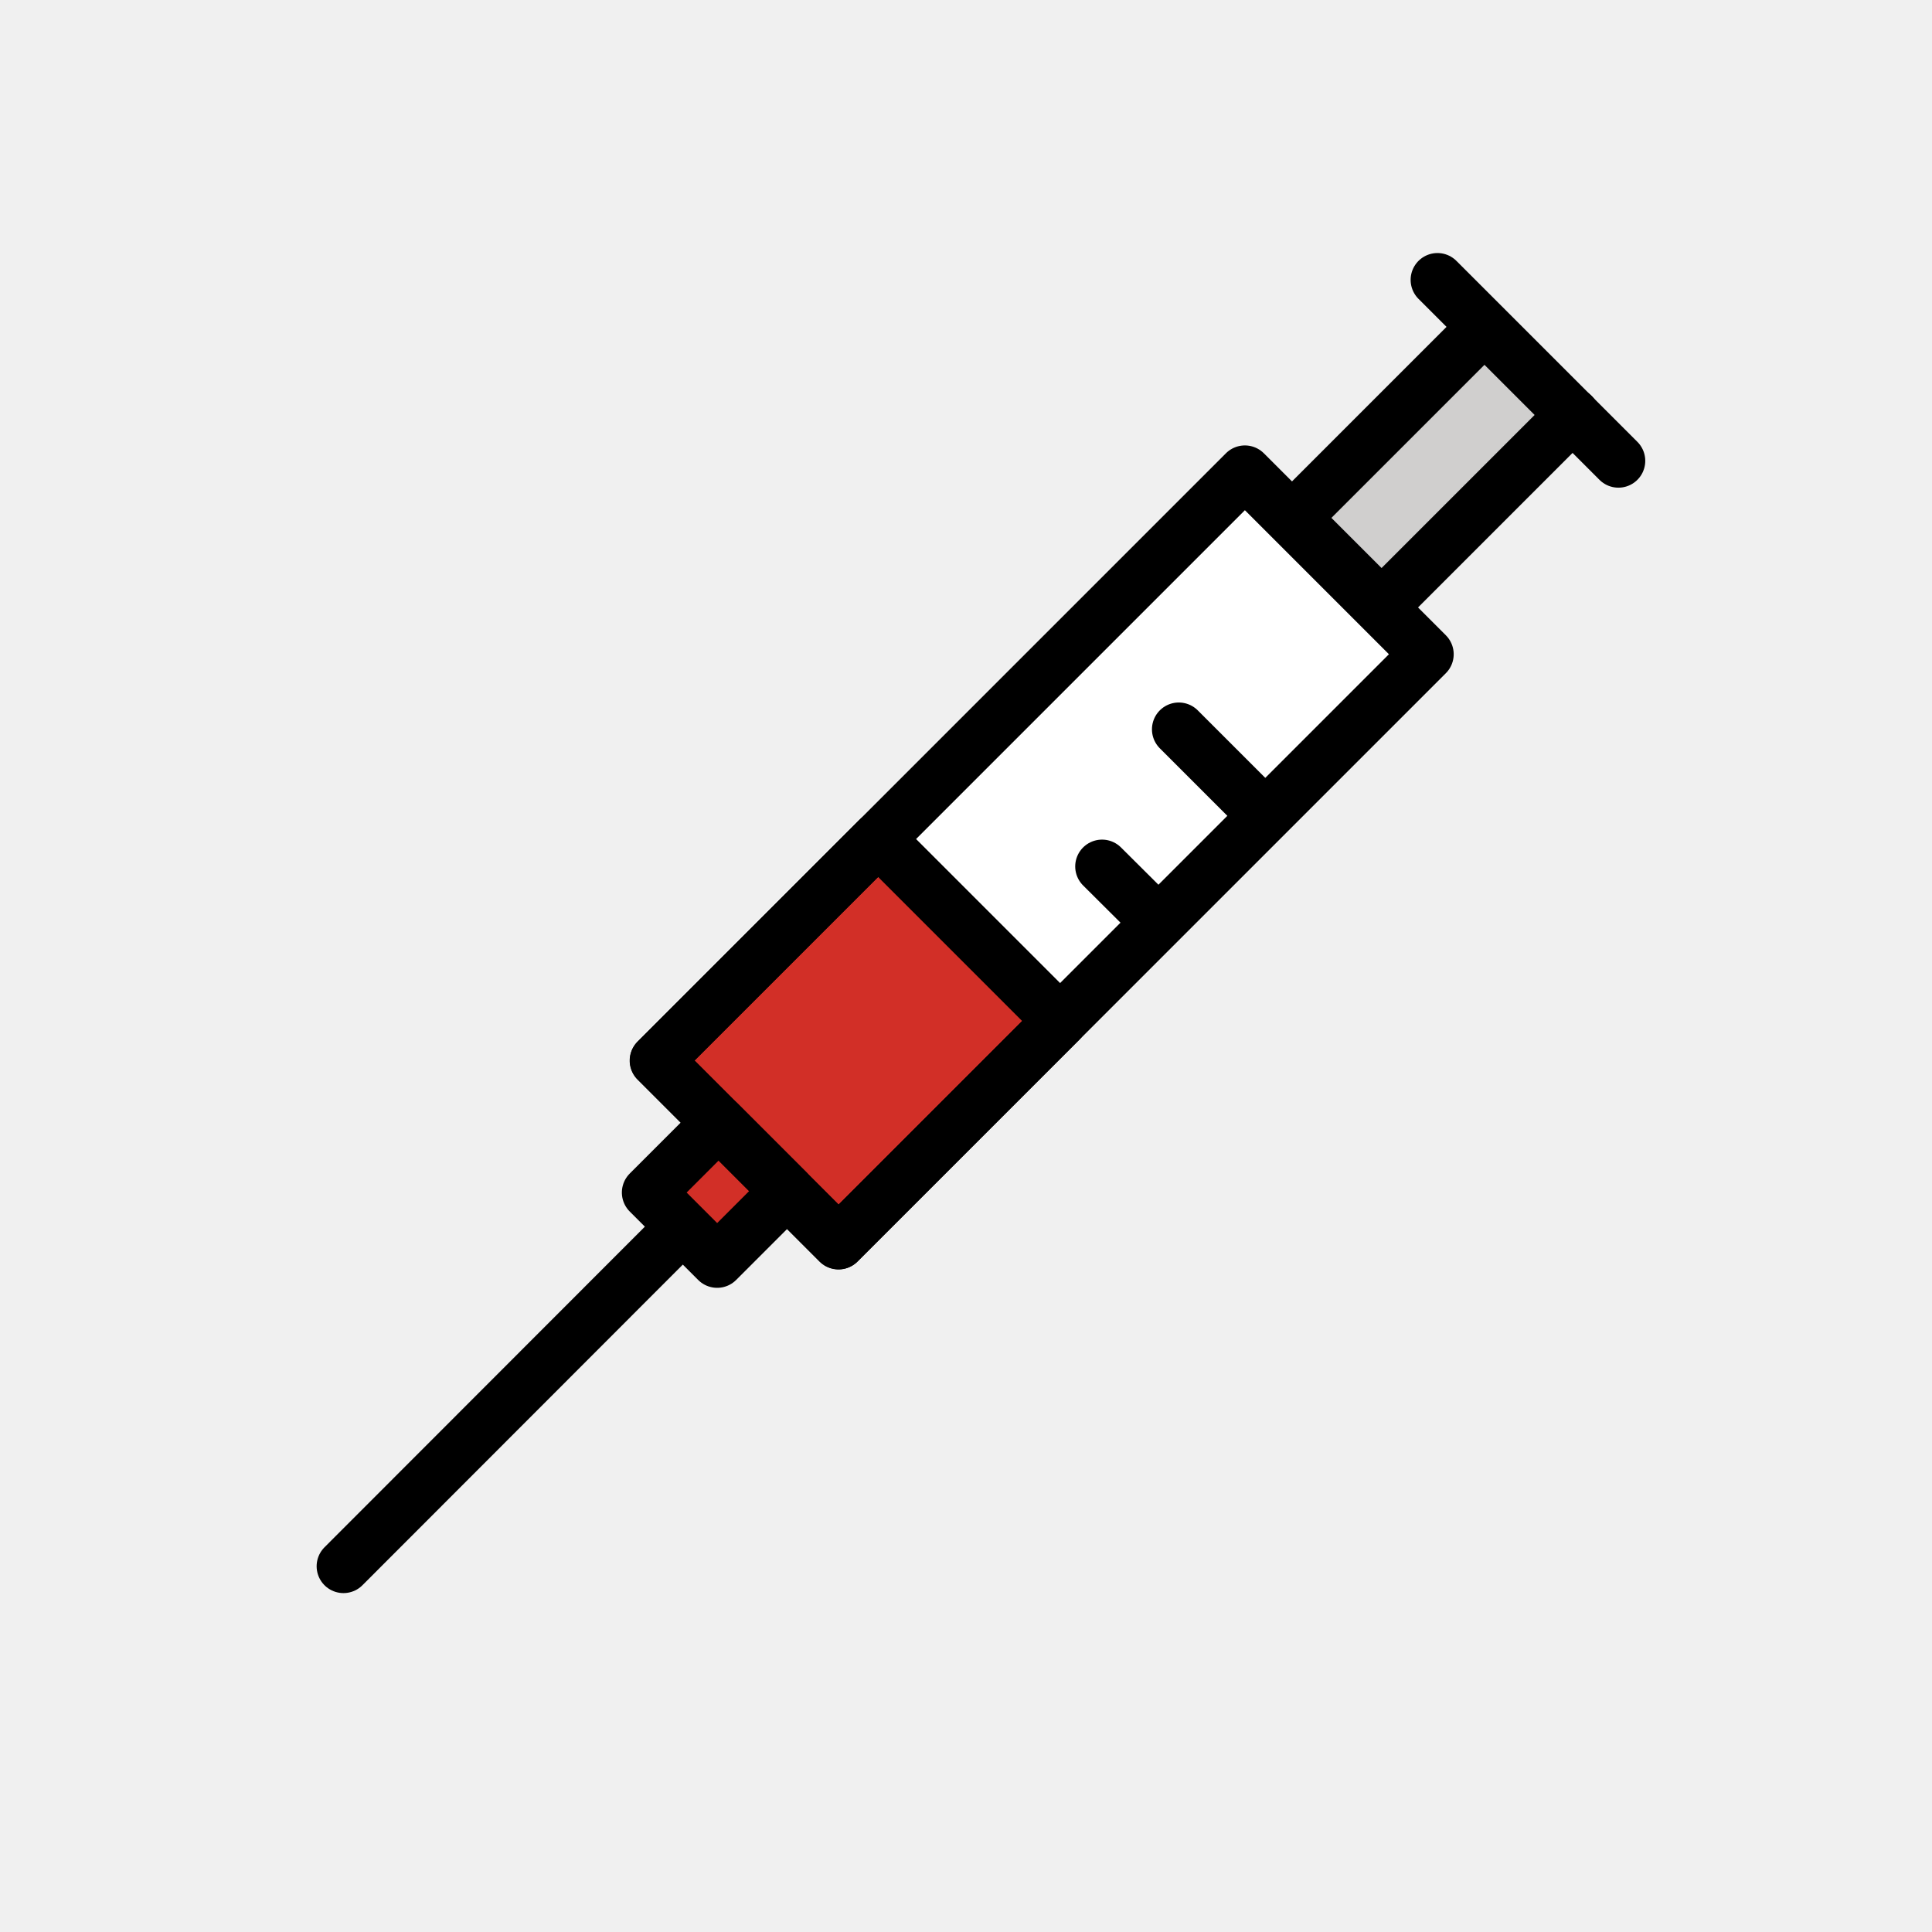
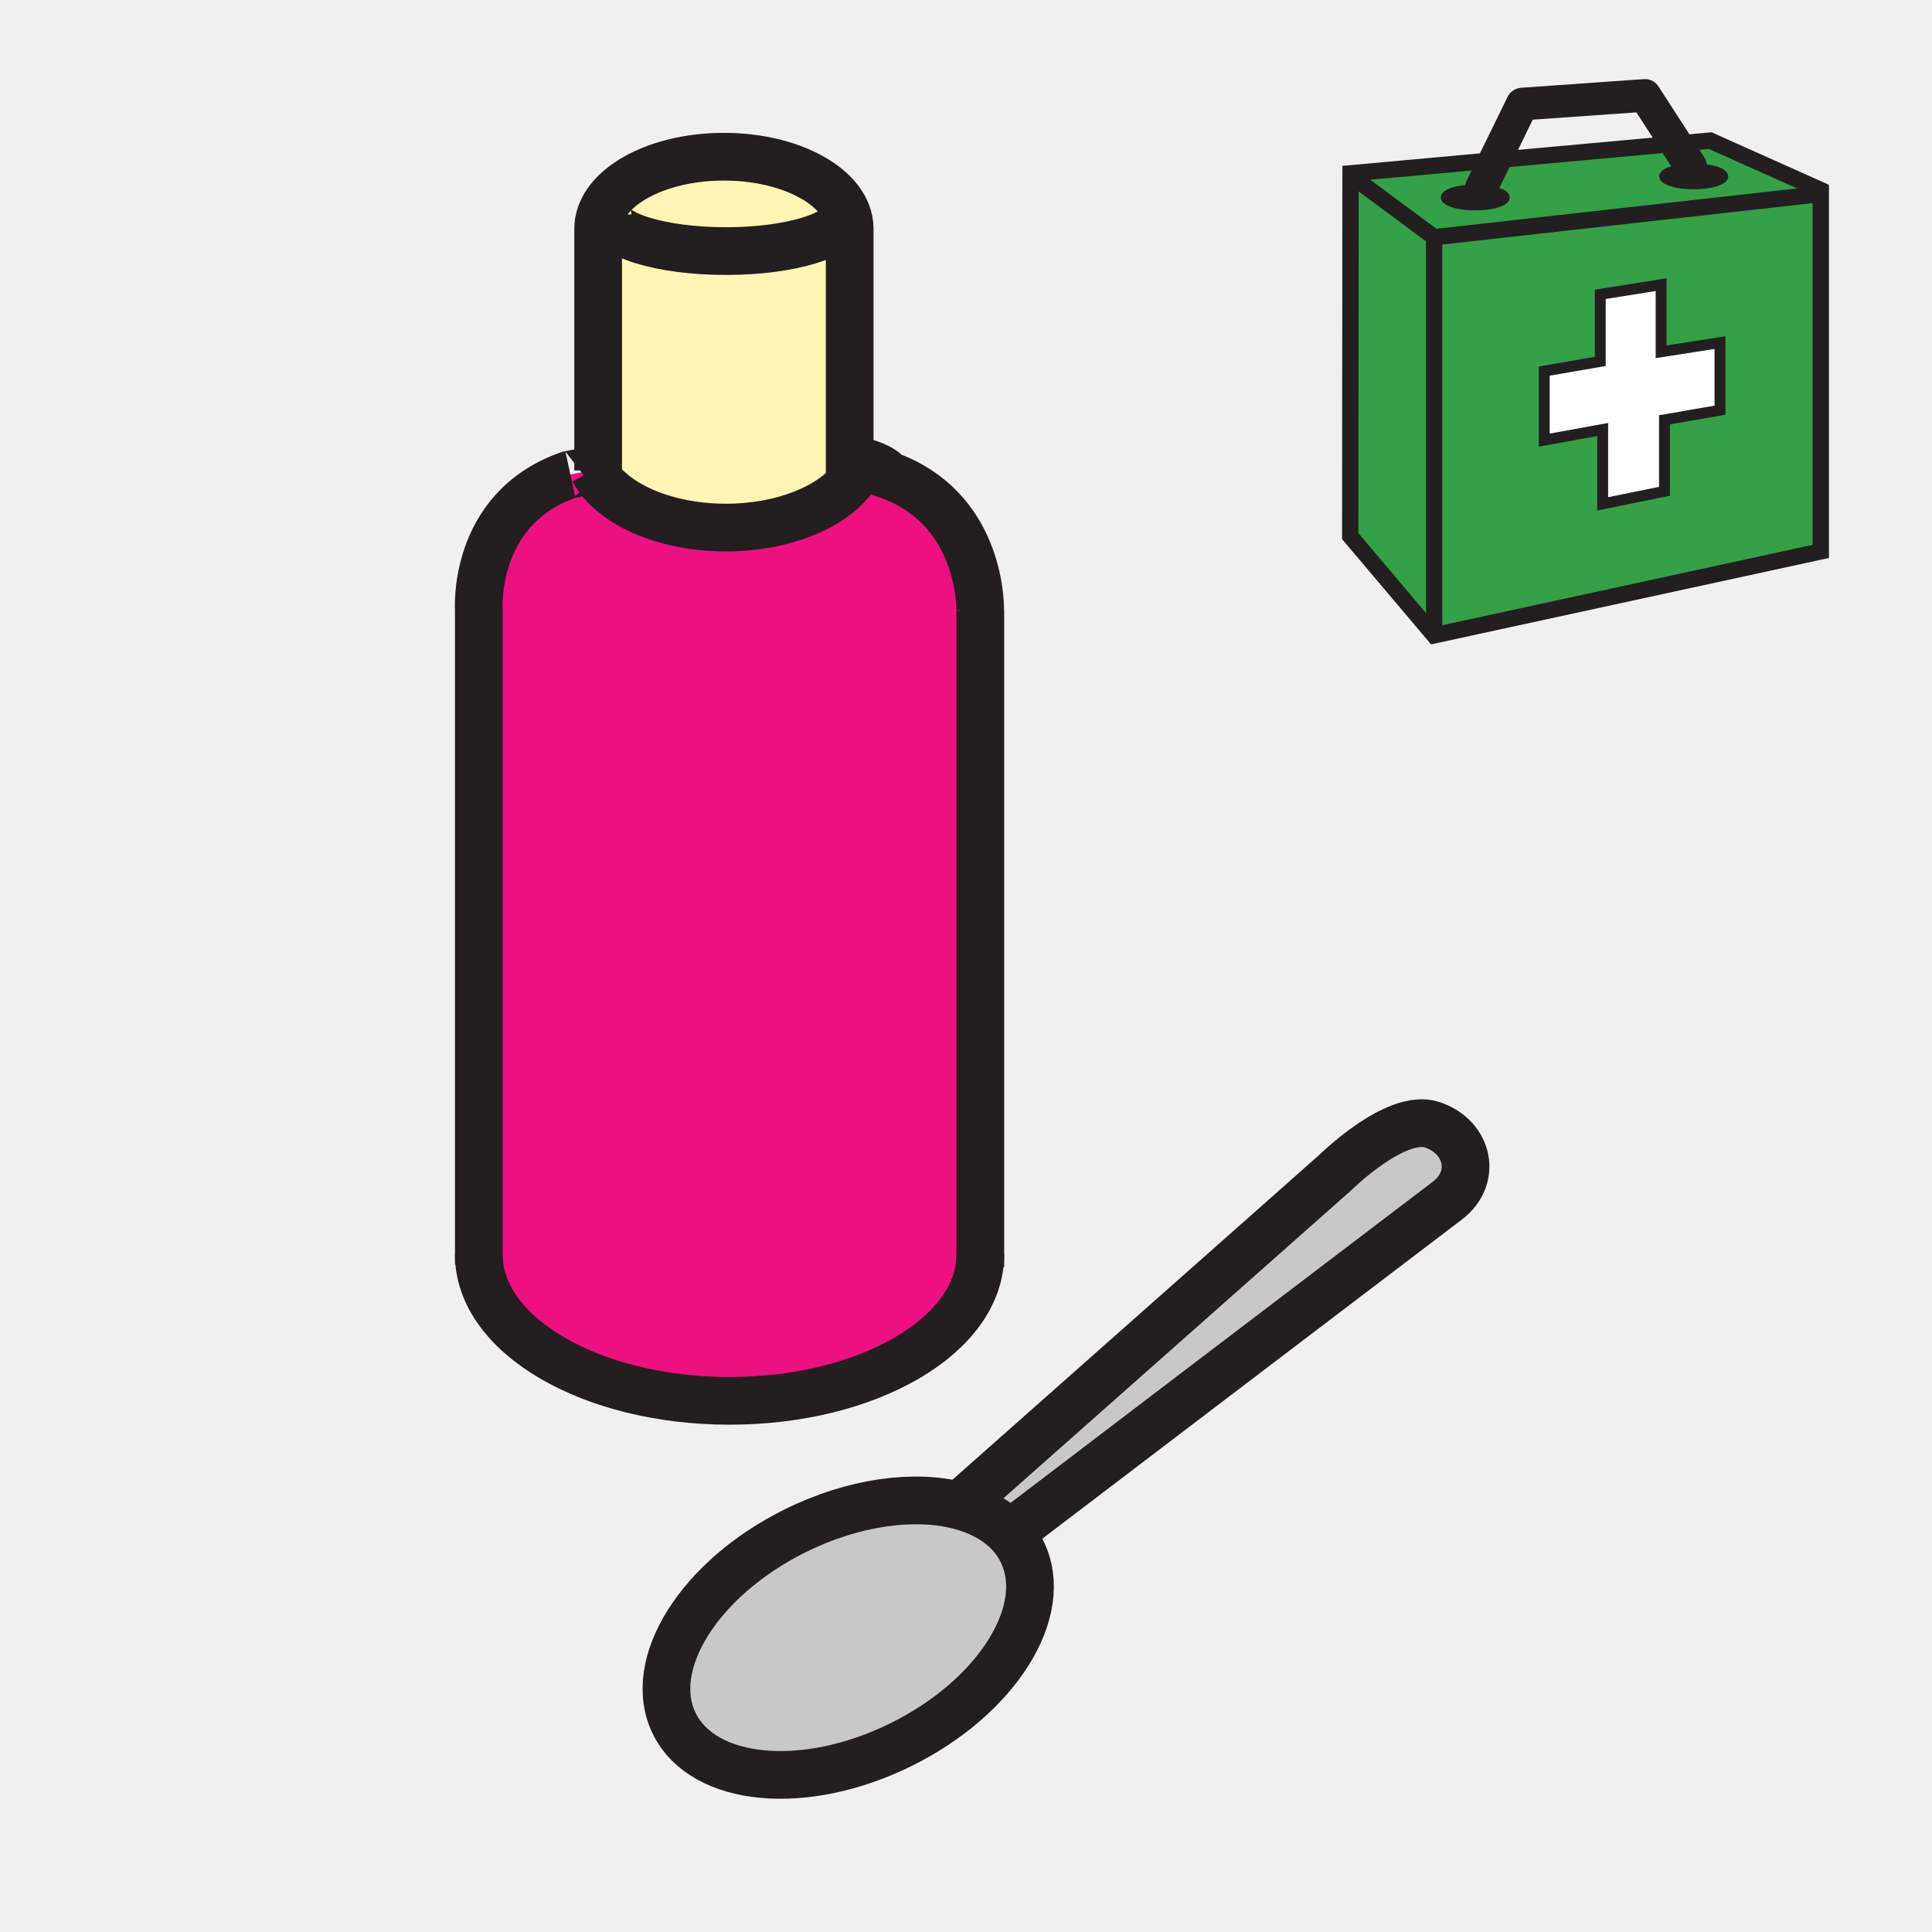
- <svg xmlns="http://www.w3.org/2000/svg" id="emoji" viewBox="0 0 72 72" version="1.1">
-   <g id="color">
-     <path transform="rotate(45)" fill="#fff" fill-rule="evenodd" stroke-linecap="round" stroke-linejoin="round" stroke-miterlimit="10" stroke-width="0.1" d="m45.25-20.36h9.591v19.33h-9.591z" />
-     <path transform="rotate(45)" fill="#d22f27" d="m48.52 10.64h3.608v3.691h-3.608z" />
-     <rect x="47.94" y="-29.98" width="4.643" height="10.19" transform="rotate(45)" fill="#d0cfce" />
-     <path fill="#d22f27" d="m32.77 31.37 6.738 6.681-8.252 8.252-6.782-6.782z" />
+ <svg xmlns="http://www.w3.org/2000/svg" width="850.394" height="850.394" viewBox="0 0 850.394 850.394" overflow="visible">
+   <path fill="none" d="M368 368.249h113.386v113.386H368z" />
+   <path d="M431.45 268.76h.05v283.46c0 35.55-49.41 64.38-110.37 64.38-60.95 0-110.37-28.83-110.37-64.38V268.76s-3.25-44.37 38.95-59.52c0 0-2.18.17 11.44-2.29 7.89 14.66 31.04 25.27 58.37 25.27 24.83 0 46.2-8.76 55.83-21.36l-1.35-1.31V202c14.37 2.46 16.9 7.11 16.9 7.11 39.64 14.23 40.58 54.79 40.55 59.65z" fill="#ed107f" />
+   <path d="M319.52 110.52c28.77 0 52.08-7.24 52.08-16.17l.98-.8c.93 2.31 1.42 4.71 1.42 7.17v108.83l1.35 1.31c-9.63 12.6-31 21.36-55.83 21.36-27.33 0-50.48-10.61-58.37-25.27h2.13V100.72c0-2.19.39-4.33 1.13-6.39l3.02.02c0 8.93 23.31 16.17 52.09 16.17z" fill="#fff5b4" />
+   <path d="M449.87 682.95c12.88 25.99-10.96 64.04-53.22 84.939-42.27 20.92-86.96 16.82-99.82-9.17-12.87-26.01 10.97-64.029 53.24-84.95 25.8-12.779 52.52-16.21 72.34-11.029 8.58 2.24 15.87 6.1 21.229 11.51 2.531 2.56 4.631 5.46 6.231 8.7z" fill="#c8c8c8" />
+   <path d="M630.46 495.09c16.04 5.44 19.83 23.37 6.6 33.391-25.5 19.309-191.33 145.529-191.33 145.529l-2.091.24c-5.359-5.41-12.649-9.27-21.229-11.51l.08-.29 165-146.101c0 .001 26.89-26.659 42.97-21.259z" fill="#c8c8c8" />
+   <path d="M372.58 93.55l-.98.8c0 8.93-23.31 16.17-52.08 16.17-28.78 0-52.09-7.24-52.09-16.17l-3.02-.02c5.16-14.47 27.47-25.35 54.23-25.35 26.28 0 48.28 10.49 53.94 24.57z" fill="#fff5b4" />
+   <g fill="none" stroke="#231f20" stroke-width="21">
+     <path d="M443.64 674.25c2.53 2.56 4.63 5.46 6.23 8.7 12.88 25.99-10.96 64.04-53.22 84.939-42.27 20.92-86.96 16.82-99.82-9.17-12.87-26.01 10.97-64.029 53.24-84.95 25.8-12.779 52.52-16.21 72.34-11.029 8.58 2.24 15.87 6.1 21.23 11.51z" />
+     <path d="M422.49 662.45l165-146.101s26.89-26.659 42.97-21.26c16.04 5.44 19.83 23.37 6.6 33.391-25.5 19.31-191.33 145.53-191.33 145.53M431.5 557.74V268.76M261.15 206.95c-13.62 2.46-11.44 2.29-11.44 2.29-42.2 15.15-38.95 59.52-38.95 59.52V556.56M431.44 269.24s.01-.17.01-.48c.03-4.86-.91-45.42-40.55-59.65 0 0-2.53-4.65-16.9-7.11" />
+     <path d="M431.5 552.22c0 35.55-49.41 64.38-110.37 64.38-60.95 0-110.37-28.83-110.37-64.38M263.28 207.08V100.72c0-2.19.39-4.33 1.13-6.39 5.16-14.47 27.47-25.35 54.23-25.35 26.28 0 48.28 10.49 53.94 24.57.93 2.31 1.42 4.71 1.42 7.17v108.83" />
+     <path d="M371.6 94.35c0 8.93-23.31 16.17-52.08 16.17-28.78 0-52.09-7.24-52.09-16.17M377.54 207.58c-.64 1.12-1.37 2.21-2.19 3.28-9.63 12.6-31 21.36-55.83 21.36-27.33 0-50.48-10.61-58.37-25.27" />
  </g>
-   <g id="hair" />
-   <g id="skin" />
-   <g id="skin-shadow" />
-   <g id="line">
-     <path transform="rotate(45)" fill="none" stroke="#000" stroke-linecap="round" stroke-linejoin="round" stroke-width="2" d="m45.25-20.36h9.591v31.01h-9.591z" />
-     <rect x="48.52" y="10.64" width="3.608" height="3.691" transform="rotate(45)" fill="none" stroke="#000" stroke-linecap="round" stroke-linejoin="round" stroke-width="2" />
-     <path fill="none" stroke="#000" stroke-linecap="round" stroke-linejoin="round" stroke-width="2" d="m58.61 15.46-7.123 7.123-3.283-3.283 7.108-7.108" />
-     <line x1="24.95" x2="12.8" y1="46.21" y2="58.37" fill="none" stroke="#000" stroke-linecap="round" stroke-linejoin="round" stroke-width="2" />
-     <line x1="41.07" x2="43.16" y1="32.29" y2="34.37" fill="none" stroke="#000" stroke-linecap="round" stroke-linejoin="round" stroke-width="2" />
-     <line x1="43.93" x2="47.14" y1="27.18" y2="30.39" fill="none" stroke="#000" stroke-linecap="round" stroke-linejoin="round" stroke-width="2" />
-     <path transform="rotate(45)" fill="none" stroke="#000" stroke-linecap="round" stroke-linejoin="round" stroke-width="2" d="m45.25-1.03h9.591v11.67h-9.591z" />
-     <path fill="none" stroke="#000" stroke-linecap="round" stroke-linejoin="round" stroke-width="2" d="m53.57 10.43 6.744 6.744" />
+   <path fill="none" d="M0 0h850.394v850.394H0z" />
+   <g>
+     <path d="M744.176 73.233c-7.055.215-12.572 2.107-12.572 4.409 0 2.443 6.233 4.427 13.92 4.427 7.683 0 13.916-1.984 13.916-4.427 0-2.446-6.233-4.43-13.916-4.43-.456 0-.908.007-1.348.021zm-112.93 31.191v175.237l-36.925-43.671.134-159.695 63.491-5.785 79.781-7.266 15.01-1.368 49.346 22.082-.64 1.43-170.197 19.036zm20.803-21.849a42.583 42.583 0 0 0-2.686-.082c-7.687 0-13.92 1.98-13.92 4.426s6.233 4.43 13.92 4.43 13.916-1.984 13.916-4.43c0-2.154-4.83-3.947-11.23-4.344z" fill="#34a047" />
+     <path d="M801.443 85.387v157.321L631.246 279.66V104.424l170.197-19.037zm-44.364 95.165V150.8l-25.924 4.037v-29.539l-26.778 4.252v29.539l-24.65 4.249v30.387l25.715-4.676v32.728l27.199-5.525V184.8l24.438-4.248z" fill="#34a047" />
+     <path fill="#fff" d="M757.079 150.8v29.752l-24.438 4.248v31.451l-27.2 5.525v-32.727l-25.714 4.676v-30.387l24.65-4.249V129.55l26.778-4.252v29.539z" />
+     <path d="M744.176 73.233c.44-.014.893-.021 1.348-.021 7.683 0 13.916 1.984 13.916 4.43 0 2.443-6.233 4.427-13.916 4.427-7.687 0-13.92-1.984-13.92-4.427 0-2.302 5.517-4.194 12.572-4.409zM652.049 82.575c6.4.396 11.23 2.189 11.23 4.344 0 2.446-6.229 4.43-13.916 4.43s-13.92-1.984-13.92-4.43c0-2.446 6.233-4.426 13.92-4.426.92 0 1.817.028 2.686.082z" fill="#231f20" />
+     <g fill="none" stroke="#231f20">
+       <path stroke-width="7.184" d="M631.246 104.424v175.237M803.407 84.549l-1.324-.592-49.346-22.082-15.009 1.369-79.782 7.266-63.491 5.784-.134 159.696 36.925 43.671 170.197-36.953V85.387l-170.197 19.037-33.579-24.914" />
+       <path stroke-width="4.789" d="M731.155 154.837v-29.539l-26.778 4.252v29.539l-24.65 4.249v30.387l25.714-4.676v32.727l27.2-5.525V184.8l24.438-4.248V150.8z" />
+       <path stroke-width="14.368" stroke-linecap="round" stroke-linejoin="round" d="M652.049 82.575l5.897-12.065 12.082-24.713L724.013 42l13.715 21.244 6.448 9.989" />
+       <path d="M663.279 86.919c0 2.446-6.229 4.43-13.916 4.43s-13.92-1.984-13.92-4.43c0-2.446 6.233-4.426 13.92-4.426.92 0 1.816.027 2.686.082 6.4.397 11.23 2.19 11.23 4.344zM759.439 77.642c0 2.443-6.233 4.427-13.916 4.427-7.687 0-13.92-1.984-13.92-4.427 0-2.302 5.518-4.194 12.572-4.409.44-.014.893-.021 1.348-.021 7.683 0 13.916 1.984 13.916 4.43z" stroke-width="2.53" />
+     </g>
  </g>
</svg>
